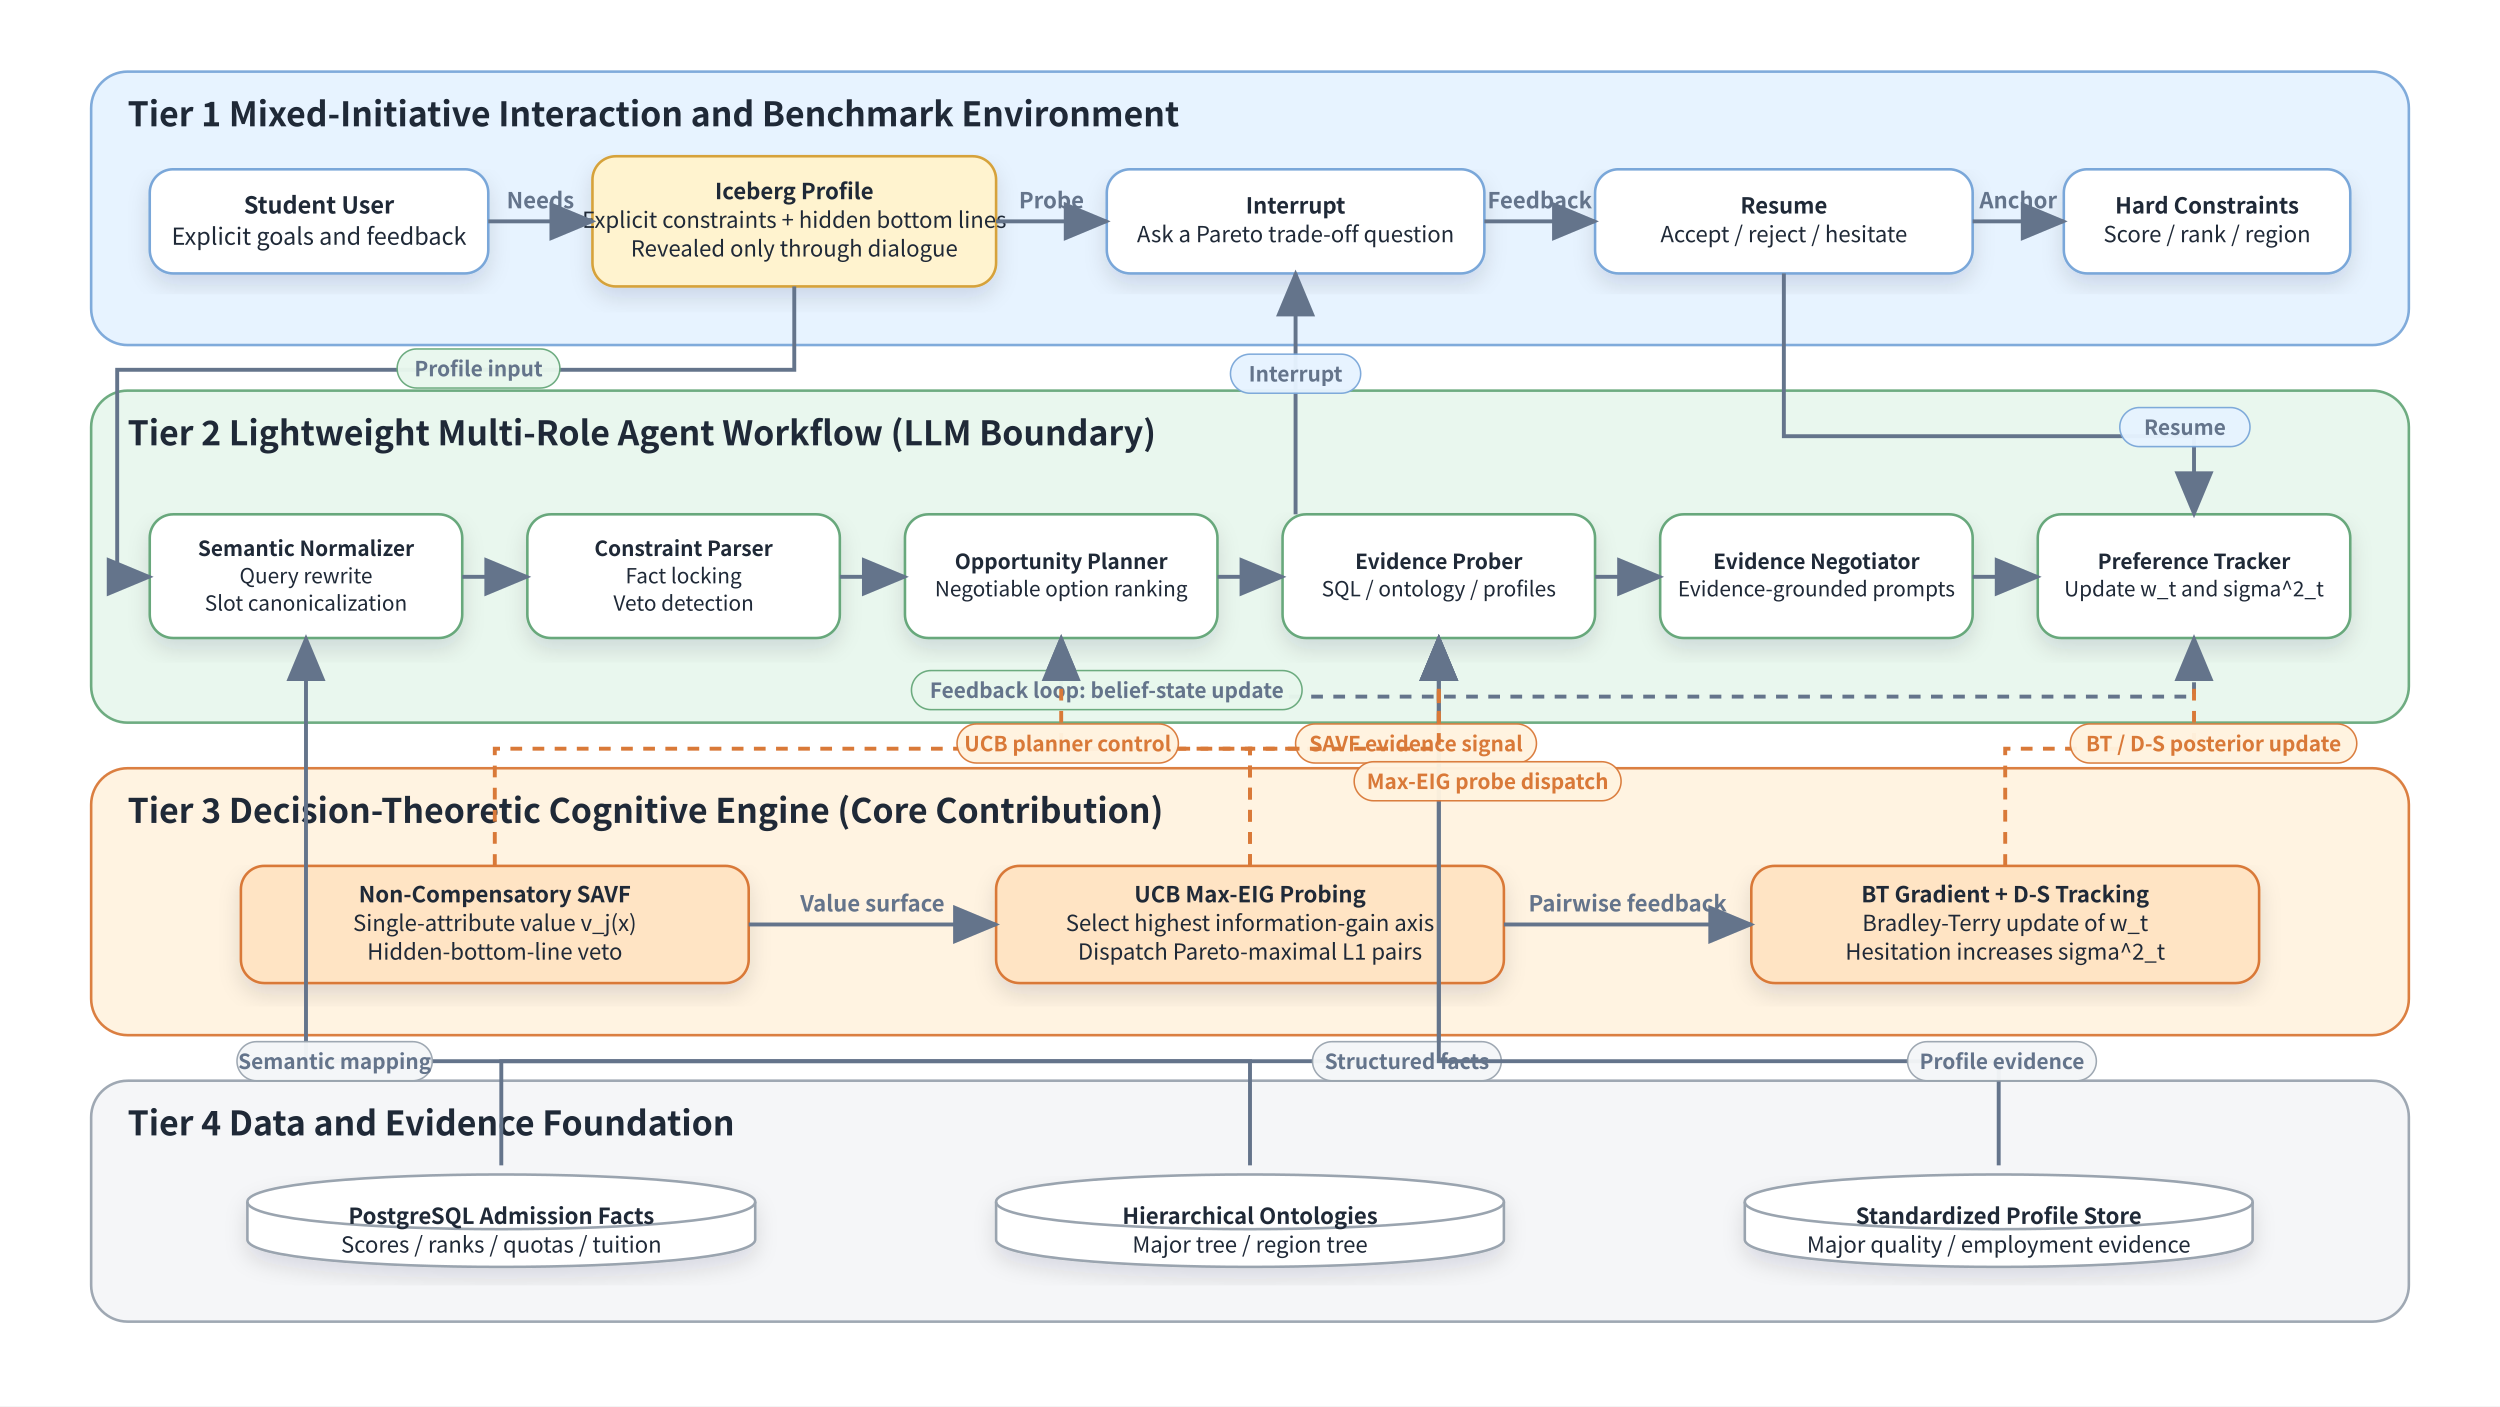
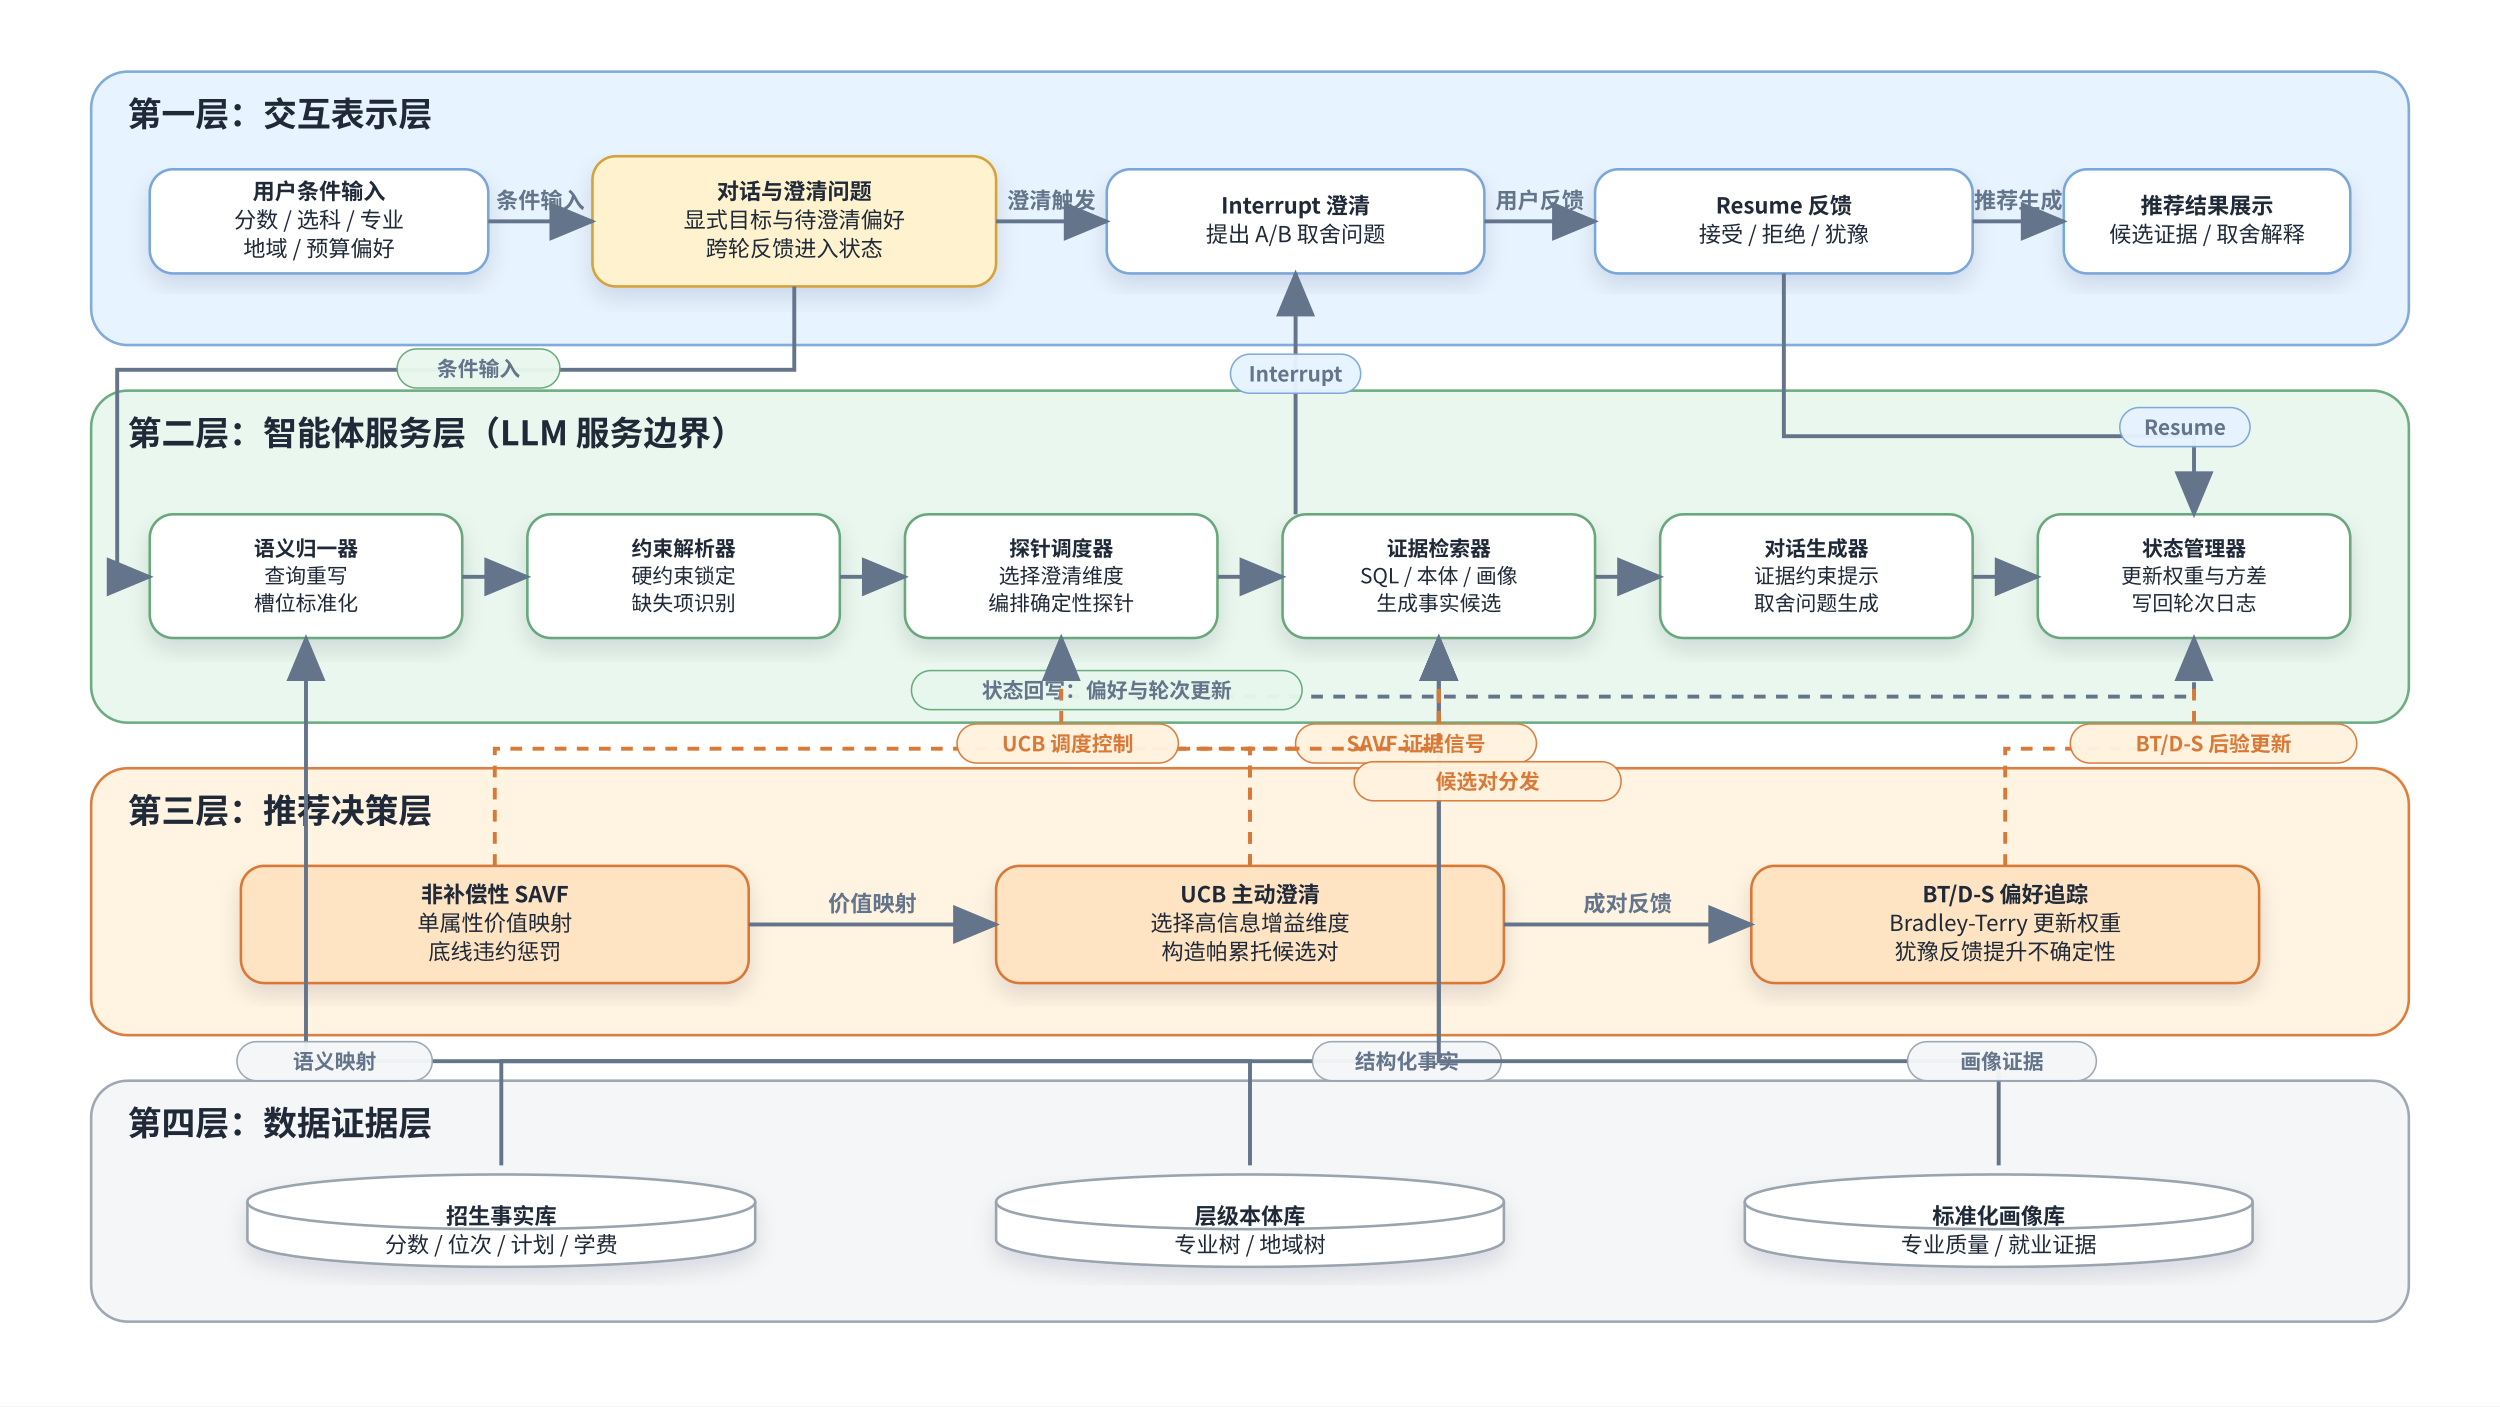
<svg xmlns="http://www.w3.org/2000/svg" width="1920" height="1080" viewBox="0 0 1920 1080">
  <rect width="100%" height="100%" fill="#ffffff" />
  <defs>
    <marker id="arrow" markerWidth="14" markerHeight="14" refX="11" refY="5" orient="auto" markerUnits="strokeWidth">
      <path d="M0,0 L12,5 L0,10 Z" fill="#64748b" />
    </marker>
    <filter id="shadow" x="-10%" y="-10%" width="120%" height="130%">
      <feDropShadow dx="0" dy="8" stdDeviation="8" flood-color="#0f172a" flood-opacity="0.12" />
    </filter>
  </defs>
  <style>
  text {
    font-family: Microsoft YaHei, Noto Sans CJK SC, SimHei, Arial, sans-serif;
    dominant-baseline: alphabetic;
  }
  .card {
    filter: url(#shadow);
  }
</style>
  <rect x="70" y="55" width="1780" height="210" rx="28" fill="#e6f2ff" stroke="#7aa7d9" stroke-width="2" opacity="0.95" />
-   <text x="98" y="97" text-anchor="start" font-size="26" font-weight="700" fill="#1f2937">Tier 1  Mixed-Initiative Interaction and Benchmark Environment</text>
+   <text x="98" y="97" text-anchor="start" font-size="26" font-weight="700" fill="#1f2937">第一层：交互表示层</text>
  <rect class="card" x="115" y="130" width="260" height="80" rx="18" fill="#ffffff" stroke="#7aa7d9" stroke-width="2" />
-   <text x="245.0" y="164" text-anchor="middle" font-size="18" font-weight="600" fill="#1f2937">Student User</text>
-   <text x="245.0" y="188" text-anchor="middle" font-size="18" font-weight="500" fill="#1f2937">Explicit goals and feedback</text>
+   <text x="245.0" y="153" text-anchor="middle" font-size="17" font-weight="600" fill="#1f2937">用户条件输入</text>
+   <text x="245.0" y="175" text-anchor="middle" font-size="17" font-weight="500" fill="#1f2937">分数 / 选科 / 专业</text>
+   <text x="245.0" y="197" text-anchor="middle" font-size="17" font-weight="500" fill="#1f2937">地域 / 预算偏好</text>
  <rect class="card" x="455" y="120" width="310" height="100" rx="18" fill="#fff3cf" stroke="#d6a23a" stroke-width="2" />
-   <text x="610.0" y="153" text-anchor="middle" font-size="17" font-weight="600" fill="#1f2937">Iceberg Profile</text>
-   <text x="610.0" y="175" text-anchor="middle" font-size="17" font-weight="500" fill="#1f2937">Explicit constraints + hidden bottom lines</text>
-   <text x="610.0" y="197" text-anchor="middle" font-size="17" font-weight="500" fill="#1f2937">Revealed only through dialogue</text>
+   <text x="610.0" y="153" text-anchor="middle" font-size="17" font-weight="600" fill="#1f2937">对话与澄清问题</text>
+   <text x="610.0" y="175" text-anchor="middle" font-size="17" font-weight="500" fill="#1f2937">显式目标与待澄清偏好</text>
+   <text x="610.0" y="197" text-anchor="middle" font-size="17" font-weight="500" fill="#1f2937">跨轮反馈进入状态</text>
  <rect class="card" x="850" y="130" width="290" height="80" rx="18" fill="#ffffff" stroke="#7aa7d9" stroke-width="2" />
-   <text x="995.0" y="164" text-anchor="middle" font-size="17" font-weight="600" fill="#1f2937">Interrupt</text>
-   <text x="995.0" y="186" text-anchor="middle" font-size="17" font-weight="500" fill="#1f2937">Ask a Pareto trade-off question</text>
+   <text x="995.0" y="164" text-anchor="middle" font-size="17" font-weight="600" fill="#1f2937">Interrupt 澄清</text>
+   <text x="995.0" y="186" text-anchor="middle" font-size="17" font-weight="500" fill="#1f2937">提出 A/B 取舍问题</text>
  <rect class="card" x="1225" y="130" width="290" height="80" rx="18" fill="#ffffff" stroke="#7aa7d9" stroke-width="2" />
-   <text x="1370.0" y="164" text-anchor="middle" font-size="17" font-weight="600" fill="#1f2937">Resume</text>
-   <text x="1370.0" y="186" text-anchor="middle" font-size="17" font-weight="500" fill="#1f2937">Accept / reject / hesitate</text>
+   <text x="1370.0" y="164" text-anchor="middle" font-size="17" font-weight="600" fill="#1f2937">Resume 反馈</text>
+   <text x="1370.0" y="186" text-anchor="middle" font-size="17" font-weight="500" fill="#1f2937">接受 / 拒绝 / 犹豫</text>
  <rect class="card" x="1585" y="130" width="220" height="80" rx="18" fill="#ffffff" stroke="#7aa7d9" stroke-width="2" />
-   <text x="1695.0" y="164" text-anchor="middle" font-size="17" font-weight="600" fill="#1f2937">Hard Constraints</text>
-   <text x="1695.0" y="186" text-anchor="middle" font-size="17" font-weight="500" fill="#1f2937">Score / rank / region</text>
+   <text x="1695.0" y="164" text-anchor="middle" font-size="17" font-weight="600" fill="#1f2937">推荐结果展示</text>
+   <text x="1695.0" y="186" text-anchor="middle" font-size="17" font-weight="500" fill="#1f2937">候选证据 / 取舍解释</text>
  <rect x="70" y="300" width="1780" height="255" rx="28" fill="#e8f7ed" stroke="#67a87b" stroke-width="2" opacity="0.95" />
-   <text x="98" y="342" text-anchor="start" font-size="26" font-weight="700" fill="#1f2937">Tier 2  Lightweight Multi-Role Agent Workflow (LLM Boundary)</text>
+   <text x="98" y="342" text-anchor="start" font-size="26" font-weight="700" fill="#1f2937">第二层：智能体服务层（LLM 服务边界）</text>
  <rect class="card" x="115" y="395" width="240" height="95" rx="18" fill="#ffffff" stroke="#67a87b" stroke-width="2" />
-   <text x="235.0" y="427" text-anchor="middle" font-size="16" font-weight="600" fill="#1f2937">Semantic Normalizer</text>
-   <text x="235.0" y="448" text-anchor="middle" font-size="16" font-weight="500" fill="#1f2937">Query rewrite</text>
-   <text x="235.0" y="469" text-anchor="middle" font-size="16" font-weight="500" fill="#1f2937">Slot canonicalization</text>
+   <text x="235.0" y="427" text-anchor="middle" font-size="16" font-weight="600" fill="#1f2937">语义归一器</text>
+   <text x="235.0" y="448" text-anchor="middle" font-size="16" font-weight="500" fill="#1f2937">查询重写</text>
+   <text x="235.0" y="469" text-anchor="middle" font-size="16" font-weight="500" fill="#1f2937">槽位标准化</text>
  <rect class="card" x="405" y="395" width="240" height="95" rx="18" fill="#ffffff" stroke="#67a87b" stroke-width="2" />
-   <text x="525.0" y="427" text-anchor="middle" font-size="16" font-weight="600" fill="#1f2937">Constraint Parser</text>
-   <text x="525.0" y="448" text-anchor="middle" font-size="16" font-weight="500" fill="#1f2937">Fact locking</text>
-   <text x="525.0" y="469" text-anchor="middle" font-size="16" font-weight="500" fill="#1f2937">Veto detection</text>
+   <text x="525.0" y="427" text-anchor="middle" font-size="16" font-weight="600" fill="#1f2937">约束解析器</text>
+   <text x="525.0" y="448" text-anchor="middle" font-size="16" font-weight="500" fill="#1f2937">硬约束锁定</text>
+   <text x="525.0" y="469" text-anchor="middle" font-size="16" font-weight="500" fill="#1f2937">缺失项识别</text>
  <rect class="card" x="695" y="395" width="240" height="95" rx="18" fill="#ffffff" stroke="#67a87b" stroke-width="2" />
-   <text x="815.0" y="437" text-anchor="middle" font-size="16" font-weight="600" fill="#1f2937">Opportunity Planner</text>
-   <text x="815.0" y="458" text-anchor="middle" font-size="16" font-weight="500" fill="#1f2937">Negotiable option ranking</text>
+   <text x="815.0" y="427" text-anchor="middle" font-size="16" font-weight="600" fill="#1f2937">探针调度器</text>
+   <text x="815.0" y="448" text-anchor="middle" font-size="16" font-weight="500" fill="#1f2937">选择澄清维度</text>
+   <text x="815.0" y="469" text-anchor="middle" font-size="16" font-weight="500" fill="#1f2937">编排确定性探针</text>
  <rect class="card" x="985" y="395" width="240" height="95" rx="18" fill="#ffffff" stroke="#67a87b" stroke-width="2" />
-   <text x="1105.0" y="437" text-anchor="middle" font-size="16" font-weight="600" fill="#1f2937">Evidence Prober</text>
-   <text x="1105.0" y="458" text-anchor="middle" font-size="16" font-weight="500" fill="#1f2937">SQL / ontology / profiles</text>
+   <text x="1105.0" y="427" text-anchor="middle" font-size="16" font-weight="600" fill="#1f2937">证据检索器</text>
+   <text x="1105.0" y="448" text-anchor="middle" font-size="16" font-weight="500" fill="#1f2937">SQL / 本体 / 画像</text>
+   <text x="1105.0" y="469" text-anchor="middle" font-size="16" font-weight="500" fill="#1f2937">生成事实候选</text>
  <rect class="card" x="1275" y="395" width="240" height="95" rx="18" fill="#ffffff" stroke="#67a87b" stroke-width="2" />
-   <text x="1395.0" y="437" text-anchor="middle" font-size="16" font-weight="600" fill="#1f2937">Evidence Negotiator</text>
-   <text x="1395.0" y="458" text-anchor="middle" font-size="16" font-weight="500" fill="#1f2937">Evidence-grounded prompts</text>
+   <text x="1395.0" y="427" text-anchor="middle" font-size="16" font-weight="600" fill="#1f2937">对话生成器</text>
+   <text x="1395.0" y="448" text-anchor="middle" font-size="16" font-weight="500" fill="#1f2937">证据约束提示</text>
+   <text x="1395.0" y="469" text-anchor="middle" font-size="16" font-weight="500" fill="#1f2937">取舍问题生成</text>
  <rect class="card" x="1565" y="395" width="240" height="95" rx="18" fill="#ffffff" stroke="#67a87b" stroke-width="2" />
-   <text x="1685.0" y="437" text-anchor="middle" font-size="16" font-weight="600" fill="#1f2937">Preference Tracker</text>
-   <text x="1685.0" y="458" text-anchor="middle" font-size="16" font-weight="500" fill="#1f2937">Update w_t and sigma^2_t</text>
+   <text x="1685.0" y="427" text-anchor="middle" font-size="16" font-weight="600" fill="#1f2937">状态管理器</text>
+   <text x="1685.0" y="448" text-anchor="middle" font-size="16" font-weight="500" fill="#1f2937">更新权重与方差</text>
+   <text x="1685.0" y="469" text-anchor="middle" font-size="16" font-weight="500" fill="#1f2937">写回轮次日志</text>
  <rect x="70" y="590" width="1780" height="205" rx="28" fill="#fff2df" stroke="#d97938" stroke-width="2" opacity="0.95" />
-   <text x="98" y="632" text-anchor="start" font-size="26" font-weight="700" fill="#1f2937">Tier 3  Decision-Theoretic Cognitive Engine (Core Contribution)</text>
+   <text x="98" y="632" text-anchor="start" font-size="26" font-weight="700" fill="#1f2937">第三层：推荐决策层</text>
  <rect class="card" x="185" y="665" width="390" height="90" rx="18" fill="#ffe4c4" stroke="#d97938" stroke-width="2" />
-   <text x="380.0" y="693" text-anchor="middle" font-size="17" font-weight="600" fill="#1f2937">Non-Compensatory SAVF</text>
-   <text x="380.0" y="715" text-anchor="middle" font-size="17" font-weight="500" fill="#1f2937">Single-attribute value v_j(x)</text>
-   <text x="380.0" y="737" text-anchor="middle" font-size="17" font-weight="500" fill="#1f2937">Hidden-bottom-line veto</text>
+   <text x="380.0" y="693" text-anchor="middle" font-size="17" font-weight="600" fill="#1f2937">非补偿性 SAVF</text>
+   <text x="380.0" y="715" text-anchor="middle" font-size="17" font-weight="500" fill="#1f2937">单属性价值映射</text>
+   <text x="380.0" y="737" text-anchor="middle" font-size="17" font-weight="500" fill="#1f2937">底线违约惩罚</text>
  <rect class="card" x="765" y="665" width="390" height="90" rx="18" fill="#ffe4c4" stroke="#d97938" stroke-width="2" />
-   <text x="960.0" y="693" text-anchor="middle" font-size="17" font-weight="600" fill="#1f2937">UCB Max-EIG Probing</text>
-   <text x="960.0" y="715" text-anchor="middle" font-size="17" font-weight="500" fill="#1f2937">Select highest information-gain axis</text>
-   <text x="960.0" y="737" text-anchor="middle" font-size="17" font-weight="500" fill="#1f2937">Dispatch Pareto-maximal L1 pairs</text>
+   <text x="960.0" y="693" text-anchor="middle" font-size="17" font-weight="600" fill="#1f2937">UCB 主动澄清</text>
+   <text x="960.0" y="715" text-anchor="middle" font-size="17" font-weight="500" fill="#1f2937">选择高信息增益维度</text>
+   <text x="960.0" y="737" text-anchor="middle" font-size="17" font-weight="500" fill="#1f2937">构造帕累托候选对</text>
  <rect class="card" x="1345" y="665" width="390" height="90" rx="18" fill="#ffe4c4" stroke="#d97938" stroke-width="2" />
-   <text x="1540.0" y="693" text-anchor="middle" font-size="17" font-weight="600" fill="#1f2937">BT Gradient + D-S Tracking</text>
-   <text x="1540.0" y="715" text-anchor="middle" font-size="17" font-weight="500" fill="#1f2937">Bradley-Terry update of w_t</text>
-   <text x="1540.0" y="737" text-anchor="middle" font-size="17" font-weight="500" fill="#1f2937">Hesitation increases sigma^2_t</text>
+   <text x="1540.0" y="693" text-anchor="middle" font-size="17" font-weight="600" fill="#1f2937">BT/D-S 偏好追踪</text>
+   <text x="1540.0" y="715" text-anchor="middle" font-size="17" font-weight="500" fill="#1f2937">Bradley-Terry 更新权重</text>
+   <text x="1540.0" y="737" text-anchor="middle" font-size="17" font-weight="500" fill="#1f2937">犹豫反馈提升不确定性</text>
  <rect x="70" y="830" width="1780" height="185" rx="28" fill="#f4f6f8" stroke="#9aa4af" stroke-width="2" opacity="0.95" />
-   <text x="98" y="872" text-anchor="start" font-size="26" font-weight="700" fill="#1f2937">Tier 4  Data and Evidence Foundation</text>
+   <text x="98" y="872" text-anchor="start" font-size="26" font-weight="700" fill="#1f2937">第四层：数据证据层</text>
  <path class="card" d="M190,923 C190,895 580,895 580,923 L580,952 C580,980 190,980 190,952 Z" fill="#ffffff" stroke="#9aa4af" stroke-width="2" />
  <path d="M190,923 C190,951 580,951 580,923" fill="none" stroke="#9aa4af" stroke-width="2" />
-   <text x="385.0" y="940" text-anchor="middle" font-size="17" font-weight="600" fill="#1f2937">PostgreSQL Admission Facts</text>
-   <text x="385.0" y="962" text-anchor="middle" font-size="17" font-weight="500" fill="#1f2937">Scores / ranks / quotas / tuition</text>
+   <text x="385.0" y="940" text-anchor="middle" font-size="17" font-weight="600" fill="#1f2937">招生事实库</text>
+   <text x="385.0" y="962" text-anchor="middle" font-size="17" font-weight="500" fill="#1f2937">分数 / 位次 / 计划 / 学费</text>
  <path class="card" d="M765,923 C765,895 1155,895 1155,923 L1155,952 C1155,980 765,980 765,952 Z" fill="#ffffff" stroke="#9aa4af" stroke-width="2" />
  <path d="M765,923 C765,951 1155,951 1155,923" fill="none" stroke="#9aa4af" stroke-width="2" />
-   <text x="960.0" y="940" text-anchor="middle" font-size="17" font-weight="600" fill="#1f2937">Hierarchical Ontologies</text>
-   <text x="960.0" y="962" text-anchor="middle" font-size="17" font-weight="500" fill="#1f2937">Major tree / region tree</text>
+   <text x="960.0" y="940" text-anchor="middle" font-size="17" font-weight="600" fill="#1f2937">层级本体库</text>
+   <text x="960.0" y="962" text-anchor="middle" font-size="17" font-weight="500" fill="#1f2937">专业树 / 地域树</text>
  <path class="card" d="M1340,923 C1340,895 1730,895 1730,923 L1730,952 C1730,980 1340,980 1340,952 Z" fill="#ffffff" stroke="#9aa4af" stroke-width="2" />
  <path d="M1340,923 C1340,951 1730,951 1730,923" fill="none" stroke="#9aa4af" stroke-width="2" />
-   <text x="1535.0" y="940" text-anchor="middle" font-size="17" font-weight="600" fill="#1f2937">Standardized Profile Store</text>
-   <text x="1535.0" y="962" text-anchor="middle" font-size="17" font-weight="500" fill="#1f2937">Major quality / employment evidence</text>
+   <text x="1535.0" y="940" text-anchor="middle" font-size="17" font-weight="600" fill="#1f2937">标准化画像库</text>
+   <text x="1535.0" y="962" text-anchor="middle" font-size="17" font-weight="500" fill="#1f2937">专业质量 / 就业证据</text>
  <path d="M375,170 L455,170" fill="none" stroke="#64748b" stroke-width="3" marker-end="url(#arrow)" />
-   <text x="415.0" y="160.0" text-anchor="middle" font-size="17" font-weight="600" fill="#64748b">Needs</text>
+   <text x="415.0" y="160.0" text-anchor="middle" font-size="17" font-weight="600" fill="#64748b">条件输入</text>
  <path d="M765,170 L850,170" fill="none" stroke="#64748b" stroke-width="3" marker-end="url(#arrow)" />
-   <text x="807.5" y="160.0" text-anchor="middle" font-size="17" font-weight="600" fill="#64748b">Probe</text>
+   <text x="807.5" y="160.0" text-anchor="middle" font-size="17" font-weight="600" fill="#64748b">澄清触发</text>
  <path d="M1140,170 L1225,170" fill="none" stroke="#64748b" stroke-width="3" marker-end="url(#arrow)" />
-   <text x="1182.5" y="160.0" text-anchor="middle" font-size="17" font-weight="600" fill="#64748b">Feedback</text>
+   <text x="1182.5" y="160.0" text-anchor="middle" font-size="17" font-weight="600" fill="#64748b">用户反馈</text>
  <path d="M1515,170 L1585,170" fill="none" stroke="#64748b" stroke-width="3" marker-end="url(#arrow)" />
-   <text x="1550.0" y="160.0" text-anchor="middle" font-size="17" font-weight="600" fill="#64748b">Anchor</text>
+   <text x="1550.0" y="160.0" text-anchor="middle" font-size="17" font-weight="600" fill="#64748b">推荐生成</text>
  <path d="M355,443 L405,443" fill="none" stroke="#64748b" stroke-width="3" marker-end="url(#arrow)" />
  <path d="M645,443 L695,443" fill="none" stroke="#64748b" stroke-width="3" marker-end="url(#arrow)" />
  <path d="M935,443 L985,443" fill="none" stroke="#64748b" stroke-width="3" marker-end="url(#arrow)" />
  <path d="M1225,443 L1275,443" fill="none" stroke="#64748b" stroke-width="3" marker-end="url(#arrow)" />
  <path d="M1515,443 L1565,443" fill="none" stroke="#64748b" stroke-width="3" marker-end="url(#arrow)" />
  <polyline points="1685,490 1685,535 815,535 815,490" fill="none" stroke="#64748b" stroke-width="3" marker-end="url(#arrow)" stroke-dasharray="9 8" />
  <rect x="700" y="515" width="300" height="30" rx="15" fill="#e8f7ed" stroke="#67a87b" stroke-width="1.2" opacity="0.96" />
-   <text x="850.0" y="536" text-anchor="middle" font-size="16" font-weight="700" fill="#64748b">Feedback loop: belief-state update</text>
+   <text x="850.0" y="536" text-anchor="middle" font-size="16" font-weight="700" fill="#64748b">状态回写：偏好与轮次更新</text>
  <polyline points="610,220 610,284 90,284 90,443 115,443" fill="none" stroke="#64748b" stroke-width="3" marker-end="url(#arrow)" />
  <rect x="305" y="268" width="125" height="30" rx="15" fill="#e8f7ed" stroke="#67a87b" stroke-width="1.2" opacity="0.96" />
-   <text x="367.5" y="289" text-anchor="middle" font-size="16" font-weight="700" fill="#64748b">Profile input</text>
+   <text x="367.5" y="289" text-anchor="middle" font-size="16" font-weight="700" fill="#64748b">条件输入</text>
  <polyline points="995,395 995,270 995,210" fill="none" stroke="#64748b" stroke-width="3" marker-end="url(#arrow)" />
  <rect x="945" y="272" width="100" height="30" rx="15" fill="#e6f2ff" stroke="#7aa7d9" stroke-width="1.2" opacity="0.96" />
  <text x="995.0" y="293" text-anchor="middle" font-size="16" font-weight="700" fill="#64748b">Interrupt</text>
  <polyline points="1370,210 1370,335 1685,335 1685,395" fill="none" stroke="#64748b" stroke-width="3" marker-end="url(#arrow)" />
  <rect x="1628" y="313" width="100" height="30" rx="15" fill="#e6f2ff" stroke="#7aa7d9" stroke-width="1.2" opacity="0.96" />
  <text x="1678.0" y="334" text-anchor="middle" font-size="16" font-weight="700" fill="#64748b">Resume</text>
  <polyline points="385,895 385,815 1105,815 1105,490" fill="none" stroke="#64748b" stroke-width="3" marker-end="url(#arrow)" />
  <rect x="1008" y="800" width="145" height="30" rx="15" fill="#f4f6f8" stroke="#9aa4af" stroke-width="1.2" opacity="0.96" />
-   <text x="1080.5" y="821" text-anchor="middle" font-size="16" font-weight="700" fill="#64748b">Structured facts</text>
+   <text x="1080.5" y="821" text-anchor="middle" font-size="16" font-weight="700" fill="#64748b">结构化事实</text>
  <polyline points="960,895 960,815 235,815 235,490" fill="none" stroke="#64748b" stroke-width="3" marker-end="url(#arrow)" />
  <rect x="182" y="800" width="150" height="30" rx="15" fill="#f4f6f8" stroke="#9aa4af" stroke-width="1.2" opacity="0.96" />
-   <text x="257.0" y="821" text-anchor="middle" font-size="16" font-weight="700" fill="#64748b">Semantic mapping</text>
+   <text x="257.0" y="821" text-anchor="middle" font-size="16" font-weight="700" fill="#64748b">语义映射</text>
  <polyline points="1535,895 1535,815 1105,815 1105,490" fill="none" stroke="#64748b" stroke-width="3" marker-end="url(#arrow)" />
  <rect x="1465" y="800" width="145" height="30" rx="15" fill="#f4f6f8" stroke="#9aa4af" stroke-width="1.2" opacity="0.96" />
-   <text x="1537.5" y="821" text-anchor="middle" font-size="16" font-weight="700" fill="#64748b">Profile evidence</text>
+   <text x="1537.5" y="821" text-anchor="middle" font-size="16" font-weight="700" fill="#64748b">画像证据</text>
  <polyline points="380,665 380,575 1105,575 1105,490" fill="none" stroke="#d97938" stroke-width="3" marker-end="url(#arrow)" stroke-dasharray="9 8" />
  <rect x="995" y="556" width="185" height="30" rx="15" fill="#fff2df" stroke="#d97938" stroke-width="1.2" opacity="0.96" />
-   <text x="1087.5" y="577" text-anchor="middle" font-size="16" font-weight="700" fill="#d97938">SAVF evidence signal</text>
+   <text x="1087.5" y="577" text-anchor="middle" font-size="16" font-weight="700" fill="#d97938">SAVF 证据信号</text>
  <polyline points="960,665 960,575 815,575 815,490" fill="none" stroke="#d97938" stroke-width="3" marker-end="url(#arrow)" stroke-dasharray="9 8" />
  <rect x="735" y="556" width="170" height="30" rx="15" fill="#fff2df" stroke="#d97938" stroke-width="1.2" opacity="0.96" />
-   <text x="820.0" y="577" text-anchor="middle" font-size="16" font-weight="700" fill="#d97938">UCB planner control</text>
+   <text x="820.0" y="577" text-anchor="middle" font-size="16" font-weight="700" fill="#d97938">UCB 调度控制</text>
  <polyline points="960,665 960,575 1105,575 1105,490" fill="none" stroke="#d97938" stroke-width="3" marker-end="url(#arrow)" stroke-dasharray="9 8" />
  <rect x="1040" y="585" width="205" height="30" rx="15" fill="#fff2df" stroke="#d97938" stroke-width="1.2" opacity="0.96" />
-   <text x="1142.5" y="606" text-anchor="middle" font-size="16" font-weight="700" fill="#d97938">Max-EIG probe dispatch</text>
+   <text x="1142.5" y="606" text-anchor="middle" font-size="16" font-weight="700" fill="#d97938">候选对分发</text>
  <polyline points="1540,665 1540,575 1685,575 1685,490" fill="none" stroke="#d97938" stroke-width="3" marker-end="url(#arrow)" stroke-dasharray="9 8" />
  <rect x="1590" y="556" width="220" height="30" rx="15" fill="#fff2df" stroke="#d97938" stroke-width="1.2" opacity="0.96" />
-   <text x="1700.0" y="577" text-anchor="middle" font-size="16" font-weight="700" fill="#d97938">BT / D-S posterior update</text>
+   <text x="1700.0" y="577" text-anchor="middle" font-size="16" font-weight="700" fill="#d97938">BT/D-S 后验更新</text>
  <path d="M575,710 L765,710" fill="none" stroke="#64748b" stroke-width="3" marker-end="url(#arrow)" />
-   <text x="670.0" y="700.0" text-anchor="middle" font-size="17" font-weight="600" fill="#64748b">Value surface</text>
+   <text x="670.0" y="700.0" text-anchor="middle" font-size="17" font-weight="600" fill="#64748b">价值映射</text>
  <path d="M1155,710 L1345,710" fill="none" stroke="#64748b" stroke-width="3" marker-end="url(#arrow)" />
-   <text x="1250.0" y="700.0" text-anchor="middle" font-size="17" font-weight="600" fill="#64748b">Pairwise feedback</text>
+   <text x="1250.0" y="700.0" text-anchor="middle" font-size="17" font-weight="600" fill="#64748b">成对反馈</text>
</svg>
